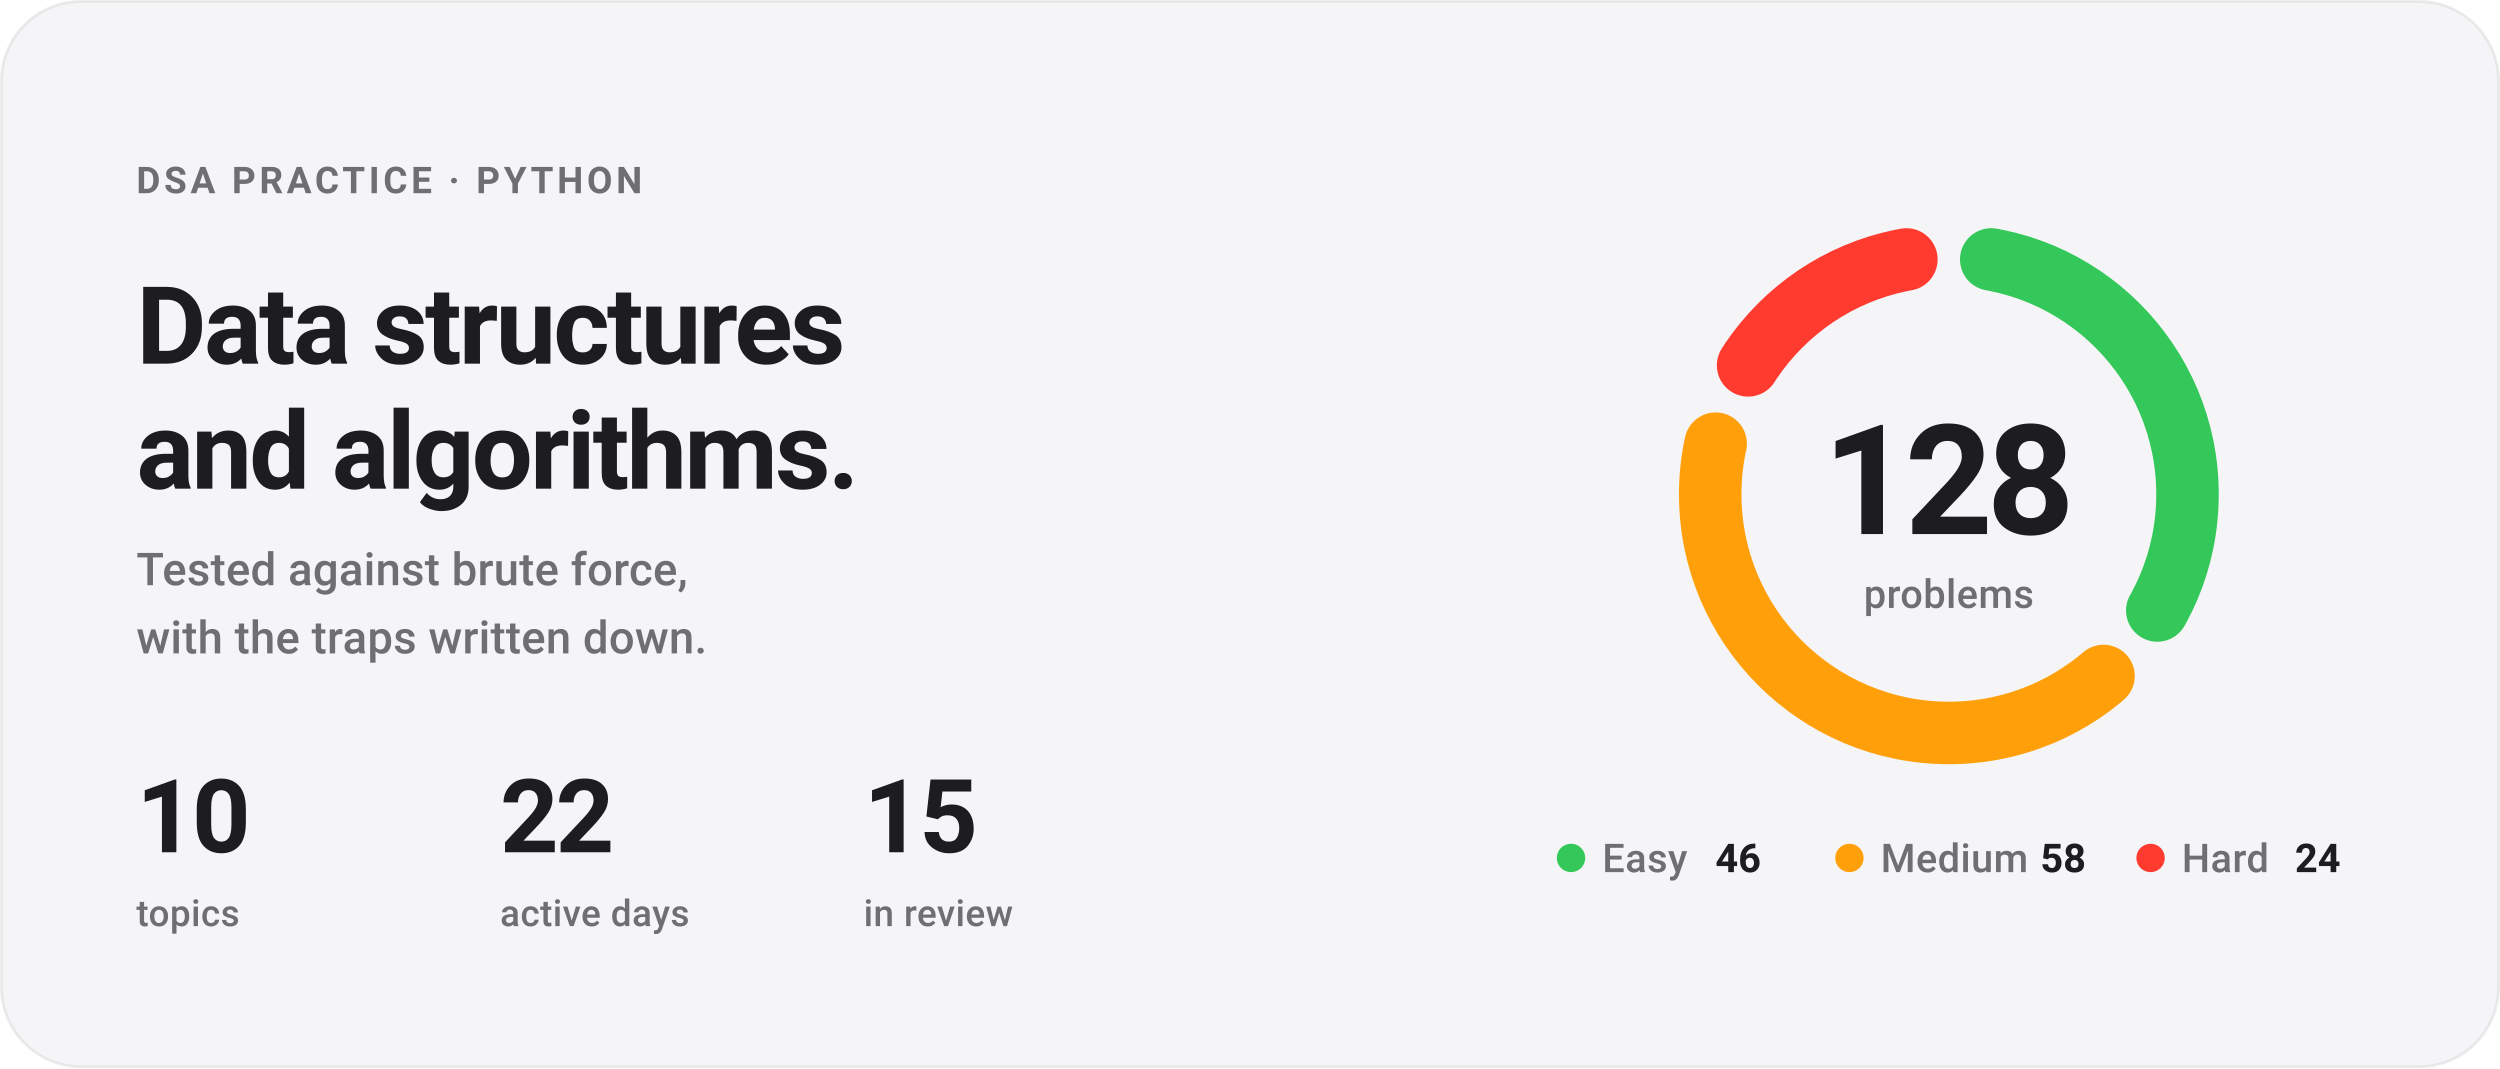
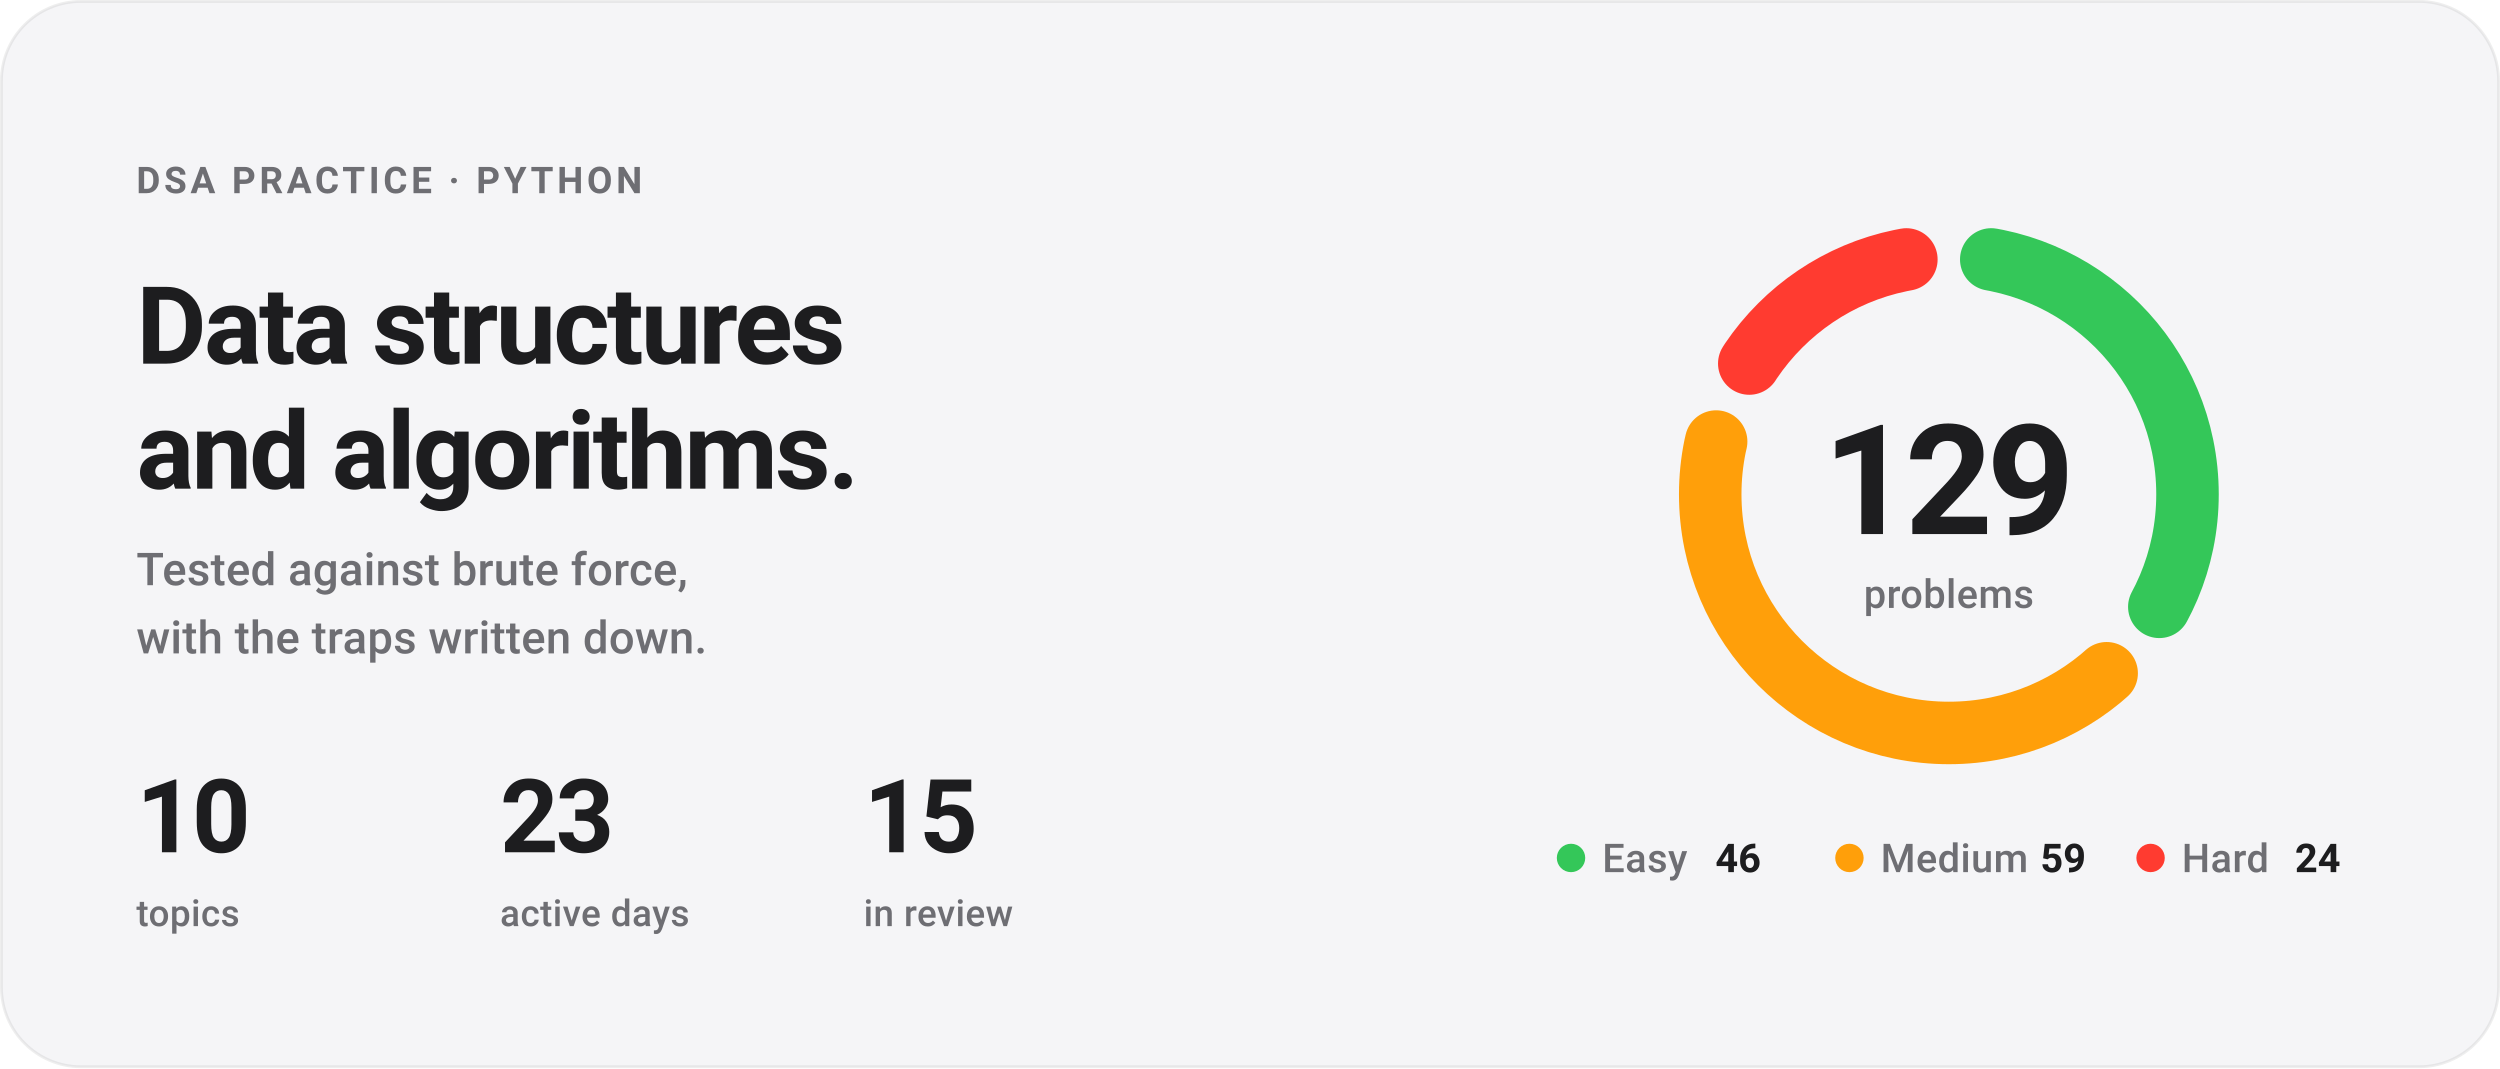
<svg xmlns="http://www.w3.org/2000/svg" width="880" height="376" viewBox="0 0 880 376" role="img" aria-labelledby="t d">
  <defs>
    <style>
text { font-family: -apple-system, BlinkMacSystemFont, "SF Pro Display", "SF Pro Text", "Segoe UI Variable Display", "Segoe UI", system-ui, Roboto, Helvetica, Arial, sans-serif; }
.num { font-variant-numeric: tabular-nums; }
@keyframes grow { from { transform: scaleX(0); } to { transform: scaleX(1); } }
@keyframes rise { from { transform: scaleY(0); } to { transform: scaleY(1); } }
@keyframes pop { from { opacity: 0; transform: scale(.92); } to { opacity: 1; transform: scale(1); } }
@keyframes fade { from { opacity: 0; transform: translateY(6px); } to { opacity: 1; transform: translateY(0); } }
.grow { transform-box: fill-box; transform-origin: 0% 50%; animation: grow .8s cubic-bezier(.22,1,.36,1) both; }
.rise { transform-box: fill-box; transform-origin: 50% 100%; animation: rise .8s cubic-bezier(.22,1,.36,1) both; }
.pop { transform-box: fill-box; transform-origin: 50% 50%; animation: pop .8s cubic-bezier(.22,1,.36,1) both; }
.fade { animation: fade .7s cubic-bezier(.22,1,.36,1) both; }
@media (prefers-reduced-motion: reduce) { .grow, .rise, .pop { transform-box: fill-box; transform-origin: 50% 50%; animation: pop .8s cubic-bezier(.22,1,.36,1) both; }
.fade { animation: none; } }
</style>
    <linearGradient id="acc" x1="0" y1="0" x2="1" y2="0">
      <stop offset="0" stop-color="#007AFF" />
      <stop offset="1" stop-color="#5AC8FA" />
    </linearGradient>
    <linearGradient id="accv" x1="0" y1="1" x2="0" y2="0">
      <stop offset="0" stop-color="#007AFF" />
      <stop offset="1" stop-color="#5AC8FA" />
    </linearGradient>
  </defs>
  <rect x="0.5" y="0.5" width="879" height="375" rx="28" fill="#F5F5F7" stroke="rgba(0,0,0,0.07)" />
  <text x="48" y="68" font-size="13" font-weight="600" fill="#6E6E73" text-anchor="start" letter-spacing="0.1em">DSA PRACTICE  ·  PYTHON</text>
  <text x="48" y="128" font-size="38" font-weight="700" fill="#1D1D1F" text-anchor="start" letter-spacing="-0.025em" class="fade" style="animation-delay:0ms">Data structures</text>
  <text x="48" y="172" font-size="38" font-weight="700" fill="#1D1D1F" text-anchor="start" letter-spacing="-0.025em" class="fade" style="animation-delay:40ms">and algorithms.</text>
  <text x="48" y="206" font-size="16" font-weight="500" fill="#6E6E73" text-anchor="start" letter-spacing="0.005em" class="fade" style="animation-delay:80ms">Tested against brute force,</text>
  <text x="48" y="230" font-size="16" font-weight="500" fill="#6E6E73" text-anchor="start" letter-spacing="0.005em" class="fade" style="animation-delay:100ms">with the traps written down.</text>
  <text x="48" y="300" font-size="36" font-weight="650" fill="#1D1D1F" text-anchor="start" letter-spacing="-0.03em" class="num fade" style="animation-delay:140ms">10</text>
  <text x="48" y="326" font-size="13" font-weight="500" fill="#6E6E73" text-anchor="start" letter-spacing="0.01em" class="fade" style="animation-delay:160ms">topics</text>
-   <text x="176" y="300" font-size="36" font-weight="650" fill="#1D1D1F" text-anchor="start" letter-spacing="-0.03em" class="num fade" style="animation-delay:200ms">22</text>
+   <text x="176" y="300" font-size="36" font-weight="650" fill="#1D1D1F" text-anchor="start" letter-spacing="-0.03em" class="num fade" style="animation-delay:200ms">23</text>
  <text x="176" y="326" font-size="13" font-weight="500" fill="#6E6E73" text-anchor="start" letter-spacing="0.01em" class="fade" style="animation-delay:220ms">active days</text>
  <text x="304" y="300" font-size="36" font-weight="650" fill="#1D1D1F" text-anchor="start" letter-spacing="-0.03em" class="num fade" style="animation-delay:260ms">15</text>
  <text x="304" y="326" font-size="13" font-weight="500" fill="#6E6E73" text-anchor="start" letter-spacing="0.01em" class="fade" style="animation-delay:280ms">in review</text>
  <g class="pop" style="animation-delay:80ms">
-     <circle cx="686" cy="174" r="84" fill="none" stroke="#34C759" stroke-width="22" stroke-linecap="round" stroke-dasharray="159.67 527.79" stroke-dashoffset="-15.00" transform="rotate(-90 686 174)" />
-     <circle cx="686" cy="174" r="84" fill="none" stroke="#FF9F0A" stroke-width="22" stroke-linecap="round" stroke-dasharray="209.15 527.79" stroke-dashoffset="-204.67" transform="rotate(-90 686 174)" />
-     <circle cx="686" cy="174" r="84" fill="none" stroke="#FF3B30" stroke-width="22" stroke-linecap="round" stroke-dasharray="68.96 527.79" stroke-dashoffset="-443.83" transform="rotate(-90 686 174)" />
+     <circle cx="686" cy="174" r="84" fill="none" stroke="#34C759" stroke-width="22" stroke-linecap="round" stroke-dasharray="158.20 527.79" stroke-dashoffset="-15.00" transform="rotate(-90 686 174)" />
+     <circle cx="686" cy="174" r="84" fill="none" stroke="#FF9F0A" stroke-width="22" stroke-linecap="round" stroke-dasharray="211.39 527.79" stroke-dashoffset="-203.20" transform="rotate(-90 686 174)" />
+     <circle cx="686" cy="174" r="84" fill="none" stroke="#FF3B30" stroke-width="22" stroke-linecap="round" stroke-dasharray="68.19 527.79" stroke-dashoffset="-444.59" transform="rotate(-90 686 174)" />
  </g>
-   <text x="686" y="188" font-size="54" font-weight="700" fill="#1D1D1F" text-anchor="middle" letter-spacing="-0.04em" class="num fade" style="animation-delay:0ms">128</text>
+   <text x="686" y="188" font-size="54" font-weight="700" fill="#1D1D1F" text-anchor="middle" letter-spacing="-0.04em" class="num fade" style="animation-delay:0ms">129</text>
  <text x="686" y="214" font-size="14" font-weight="500" fill="#6E6E73" text-anchor="middle" letter-spacing="0.01em" class="fade" style="animation-delay:60ms">problems</text>
  <circle cx="553" cy="302" r="5" fill="#34C759" />
  <text x="564" y="307" font-size="14" font-weight="500" fill="#6E6E73" text-anchor="start" letter-spacing="0.01em">Easy</text>
  <text x="603.8" y="307" font-size="14" font-weight="650" fill="#1D1D1F" text-anchor="start" letter-spacing="0.0em" class="num">46</text>
  <circle cx="651" cy="302" r="5" fill="#FF9F0A" />
  <text x="662" y="307" font-size="14" font-weight="500" fill="#6E6E73" text-anchor="start" letter-spacing="0.01em">Medium</text>
-   <text x="718.2" y="307" font-size="14" font-weight="650" fill="#1D1D1F" text-anchor="start" letter-spacing="0.0em" class="num">58</text>
+   <text x="718.2" y="307" font-size="14" font-weight="650" fill="#1D1D1F" text-anchor="start" letter-spacing="0.0em" class="num">59</text>
  <circle cx="757" cy="302" r="5" fill="#FF3B30" />
  <text x="768" y="307" font-size="14" font-weight="500" fill="#6E6E73" text-anchor="start" letter-spacing="0.01em">Hard</text>
  <text x="807.8" y="307" font-size="14" font-weight="650" fill="#1D1D1F" text-anchor="start" letter-spacing="0.0em" class="num">24</text>
</svg>
